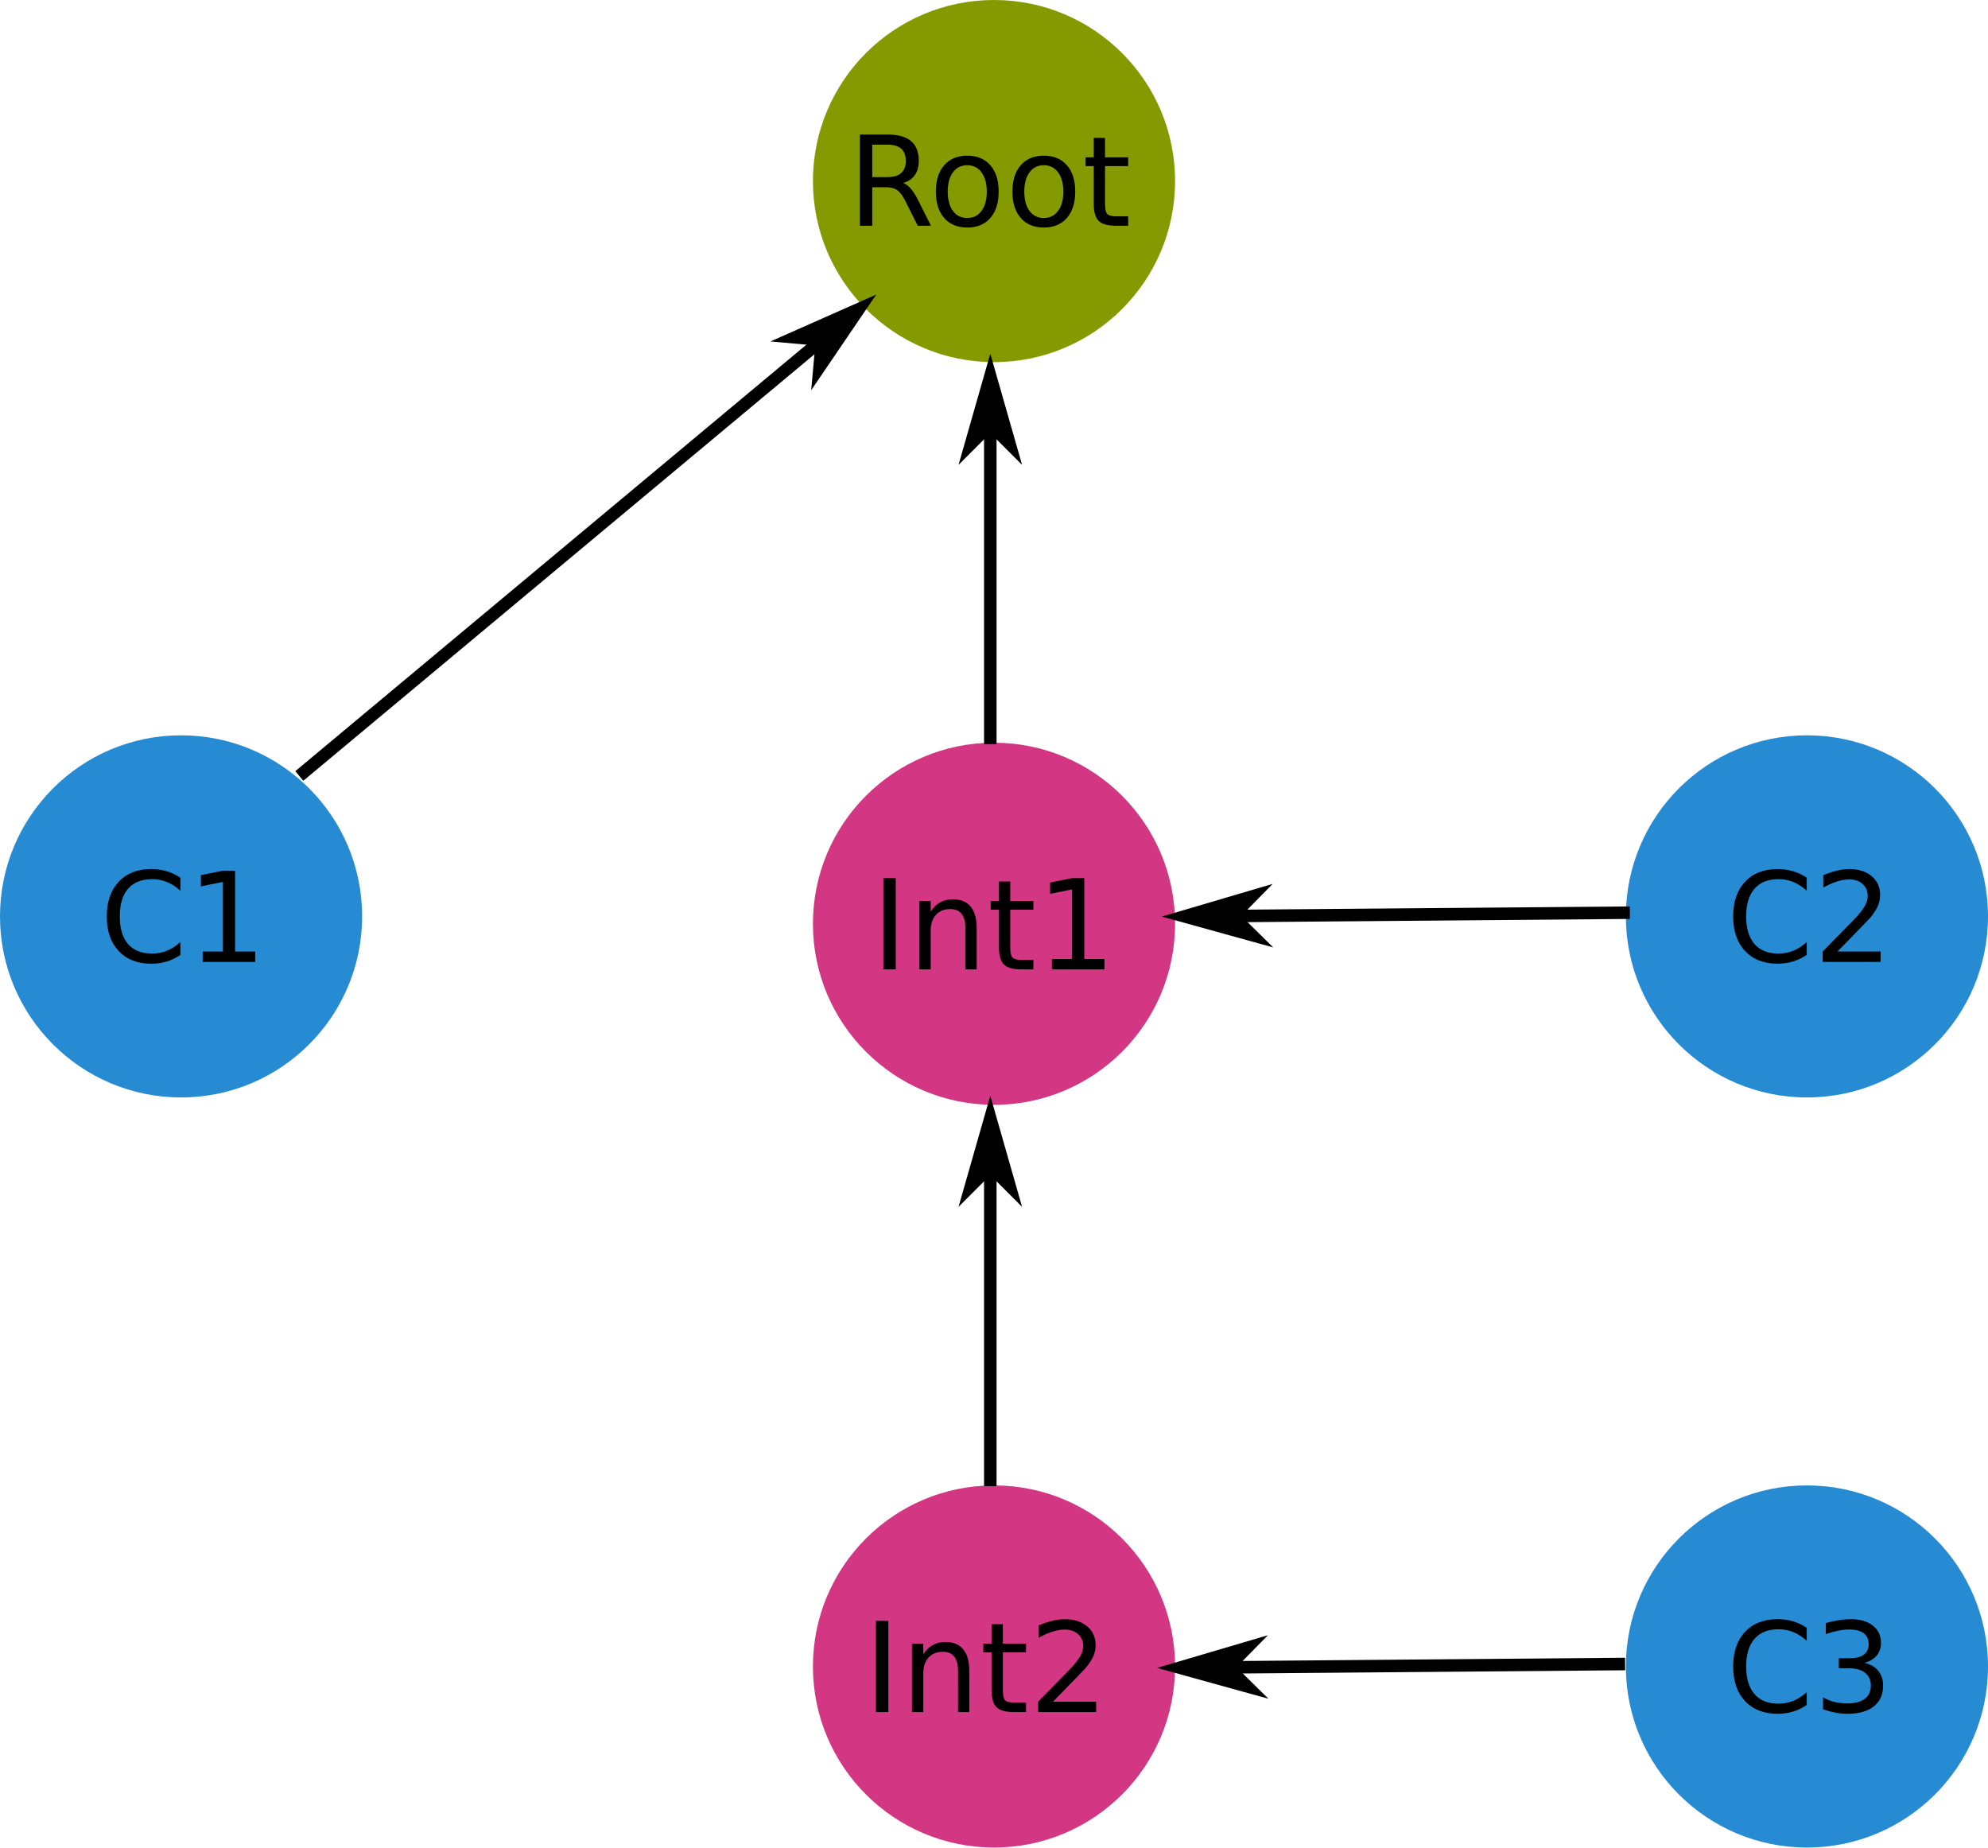
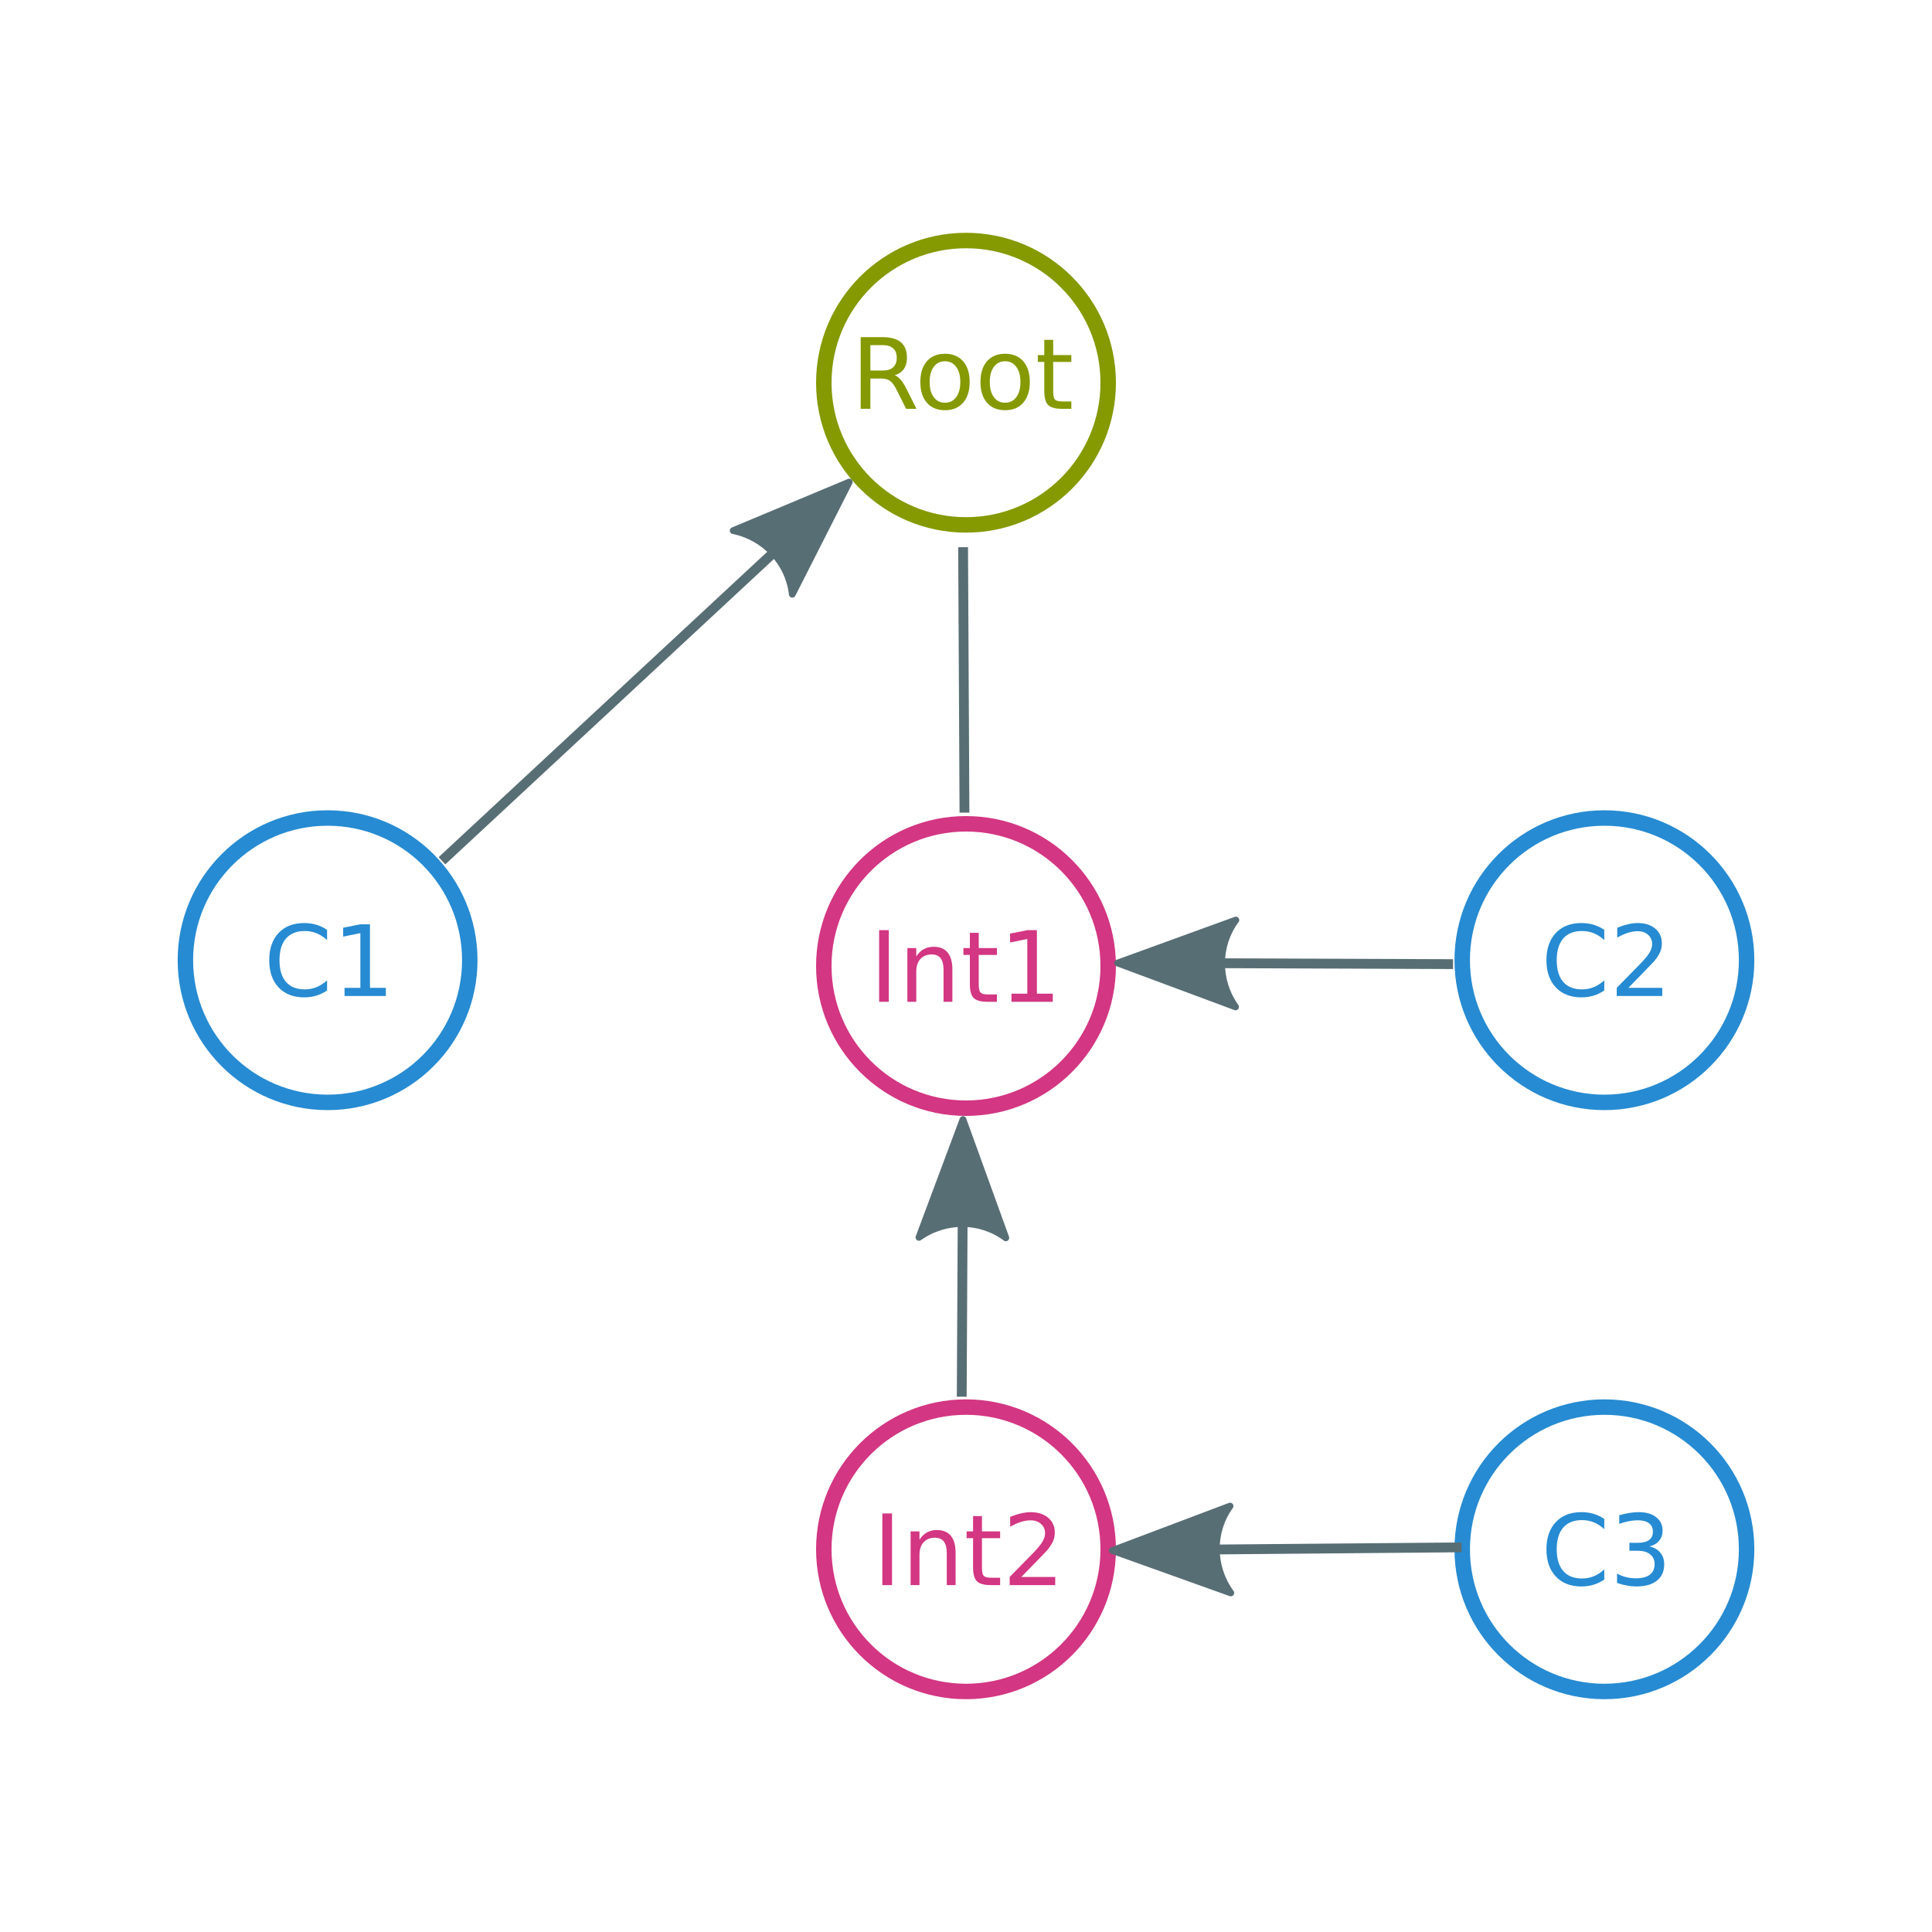
- <svg xmlns="http://www.w3.org/2000/svg" width="346.058" height="321.615" id="svg5720" version="1.1">
+ <svg xmlns="http://www.w3.org/2000/svg" width="500" height="500" id="svg5720" version="1.1">
  <defs id="defs5722">
+     <marker style="overflow:visible" id="marker5111" refX="0" refY="0" orient="auto">
+       <path transform="matrix(-1.1,0,0,-1.1,-1.1,0)" d="M 8.719,4.034 -2.207,0.016 8.719,-4.002 c -1.745,2.372 -1.735,5.617 -6e-7,8.035 z" style="fill:#586e75;fill-opacity:1;fill-rule:evenodd;stroke:#586e75;stroke-width:0.625;stroke-linejoin:round;stroke-opacity:1" id="path5113" />
+     </marker>
+     <marker orient="auto" refY="0" refX="0" id="marker5035" style="overflow:visible">
+       <path id="path5037" style="fill:#586e75;fill-opacity:1;fill-rule:evenodd;stroke:#586e75;stroke-width:0.625;stroke-linejoin:round;stroke-opacity:1" d="M 8.719,4.034 -2.207,0.016 8.719,-4.002 c -1.745,2.372 -1.735,5.617 -6e-7,8.035 z" transform="matrix(-1.1,0,0,-1.1,-1.1,0)" />
+     </marker>
+     <marker style="overflow:visible" id="marker4965" refX="0" refY="0" orient="auto">
+       <path transform="matrix(-1.1,0,0,-1.1,-1.1,0)" d="M 8.719,4.034 -2.207,0.016 8.719,-4.002 c -1.745,2.372 -1.735,5.617 -6e-7,8.035 z" style="fill:#586e75;fill-opacity:1;fill-rule:evenodd;stroke:#586e75;stroke-width:0.625;stroke-linejoin:round;stroke-opacity:1" id="path4967" />
+     </marker>
+     <marker orient="auto" refY="0" refX="0" id="Arrow2Lend" style="overflow:visible">
+       <path id="path4236" style="fill:#586e75;fill-opacity:1;fill-rule:evenodd;stroke:#586e75;stroke-width:0.625;stroke-linejoin:round;stroke-opacity:1" d="M 8.719,4.034 -2.207,0.016 8.719,-4.002 c -1.745,2.372 -1.735,5.617 -6e-7,8.035 z" transform="matrix(-1.1,0,0,-1.1,-1.1,0)" />
+     </marker>
    <marker orient="auto" refY="0" refX="0" id="Arrow1Mend" style="overflow:visible">
-       <path id="path3887" d="M 0,0 5,-5 -12.5,0 5,5 0,0 z" style="fill-rule:evenodd;stroke:#000000;stroke-width:1pt" transform="matrix(-0.4,0,0,-0.4,-4,0)" />
+       <path id="path3887" d="M 0,0 5,-5 -12.5,0 5,5 0,0 Z" style="fill-rule:evenodd;stroke:#000000;stroke-width:1pt" transform="matrix(-0.4,0,0,-0.4,-4,0)" />
    </marker>
    <marker orient="auto" refY="0" refX="0" id="Arrow2Lstart" style="overflow:visible">
      <path id="path3896" style="fill-rule:evenodd;stroke-width:0.625;stroke-linejoin:round" d="M 8.719,4.034 -2.207,0.016 8.719,-4.002 c -1.745,2.372 -1.735,5.617 -6e-7,8.035 z" transform="matrix(1.1,0,0,1.1,1.1,0)" />
    </marker>
    <marker orient="auto" refY="0" refX="0" id="Arrow1Mstart" style="overflow:visible">
-       <path id="path3884" d="M 0,0 5,-5 -12.5,0 5,5 0,0 z" style="fill-rule:evenodd;stroke:#000000;stroke-width:1pt" transform="matrix(0.4,0,0,0.4,4,0)" />
+       <path id="path3884" d="M 0,0 5,-5 -12.5,0 5,5 0,0 Z" style="fill-rule:evenodd;stroke:#000000;stroke-width:1pt" transform="matrix(0.4,0,0,0.4,4,0)" />
    </marker>
    <marker orient="auto" refY="0" refX="0" id="Arrow1Lstart" style="overflow:visible">
-       <path id="path3878" d="M 0,0 5,-5 -12.5,0 5,5 0,0 z" style="fill-rule:evenodd;stroke:#000000;stroke-width:1pt" transform="matrix(0.8,0,0,0.8,10,0)" />
+       <path id="path3878" d="M 0,0 5,-5 -12.5,0 5,5 0,0 Z" style="fill-rule:evenodd;stroke:#000000;stroke-width:1pt" transform="matrix(0.8,0,0,0.8,10,0)" />
    </marker>
    <marker orient="auto" refY="0" refX="0" id="Arrow1Mend-4" style="overflow:visible">
-       <path id="path3887-5" d="M 0,0 5,-5 -12.5,0 5,5 0,0 z" style="fill-rule:evenodd;stroke:#000000;stroke-width:1pt" transform="matrix(-0.4,0,0,-0.4,-4,0)" />
+       <path id="path3887-5" d="M 0,0 5,-5 -12.5,0 5,5 0,0 Z" style="fill-rule:evenodd;stroke:#000000;stroke-width:1pt" transform="matrix(-0.4,0,0,-0.4,-4,0)" />
    </marker>
  </defs>
-   <g id="layer1" transform="translate(-181.887,-71.16033)">
-     <path transform="matrix(0.5446097,0,0,0.5446097,-60.61069,140.4683)" style="fill:#268bd2;fill-opacity:1;stroke:none" id="path5732-3-5" d="m 561.015,165.647 c 0,31.962 -25.911,57.873 -57.873,57.873 -31.962,0 -57.873,-25.911 -57.873,-57.873 0,-31.962 25.911,-57.873 57.873,-57.873 31.962,0 57.873,25.911 57.873,57.873 z" />
-     <g id="g3788" transform="matrix(0.5446097,0,0,0.5446097,82.82957,32.40572)">
-       <path transform="translate(-3.543277,-36.61361)" d="m 561.015,165.647 c 0,31.962 -25.911,57.873 -57.873,57.873 -31.962,0 -57.873,-25.911 -57.873,-57.873 0,-31.962 25.911,-57.873 57.873,-57.873 31.962,0 57.873,25.911 57.873,57.873 z" id="path5732" style="fill:#859900;fill-opacity:1;stroke:none" />
-       <text id="text5788" y="143.33" x="452.811" style="font-size:40px;font-style:normal;font-weight:normal;line-height:125%;letter-spacing:0px;word-spacing:0px;fill:#000000;fill-opacity:1;stroke:none;font-family:Bitstream Vera Sans" xml:space="preserve">
-         <tspan y="143.33" x="452.811" id="tspan5790">Root</tspan>
-       </text>
-     </g>
-     <g id="g3793" transform="matrix(0.5446097,0,0,0.5446097,82.82957,33.69219)">
-       <path d="m 561.015,165.647 c 0,31.962 -25.911,57.873 -57.873,57.873 -31.962,0 -57.873,-25.911 -57.873,-57.873 0,-31.962 25.911,-57.873 57.873,-57.873 31.962,0 57.873,25.911 57.873,57.873 z" id="path5732-3" style="fill:#d33682;fill-opacity:1;stroke:none" transform="translate(-3.543277,198.4221)" />
-       <text id="text5792" y="378.649" x="460.311" style="font-size:40px;font-style:normal;font-weight:normal;line-height:125%;letter-spacing:0px;word-spacing:0px;fill:#000000;fill-opacity:1;stroke:none;font-family:Bitstream Vera Sans" xml:space="preserve">
-         <tspan y="378.649" x="460.311" id="tspan5794">Int1</tspan>
-       </text>
-     </g>
-     <text xml:space="preserve" style="font-size:21.784px;font-style:normal;font-weight:normal;line-height:125%;letter-spacing:0px;word-spacing:0px;fill:#000000;fill-opacity:1;stroke:none;font-family:Bitstream Vera Sans" x="199.253" y="238.611" id="text5800">
-       <tspan x="199.253" y="238.611" id="tspan5804">C1</tspan>
-     </text>
-     <g id="g3862" transform="matrix(0.5446097,0,0,0.5446097,82.82957,32.40572)">
-       <path d="m 561.015,165.647 c 0,31.962 -25.911,57.873 -57.873,57.873 -31.962,0 -57.873,-25.911 -57.873,-57.873 0,-31.962 25.911,-57.873 57.873,-57.873 31.962,0 57.873,25.911 57.873,57.873 z" id="path5732-3-7" style="fill:#268bd2;fill-opacity:1;stroke:none" transform="translate(256.2953,198.4221)" />
-       <text id="text5808" y="378.63" x="733.607" style="font-size:40px;font-style:normal;font-weight:normal;line-height:125%;letter-spacing:0px;word-spacing:0px;fill:#000000;fill-opacity:1;stroke:none;font-family:Bitstream Vera Sans" xml:space="preserve">
-         <tspan y="378.63" x="733.607" id="tspan5810">C2</tspan>
-       </text>
-     </g>
-     <g id="g3798" transform="matrix(0.5446097,0,0,0.5446097,82.82957,32.40572)">
-       <path d="m 561.015,165.647 c 0,31.962 -25.911,57.873 -57.873,57.873 -31.962,0 -57.873,-25.911 -57.873,-57.873 0,-31.962 25.911,-57.873 57.873,-57.873 31.962,0 57.873,25.911 57.873,57.873 z" id="path5732-3-2" style="fill:#d33682;fill-opacity:1;stroke:none" transform="translate(-3.543277,438.1822)" />
-       <text id="text5792-3" y="618.409" x="457.949" style="font-size:40px;font-style:normal;font-weight:normal;line-height:125%;letter-spacing:0px;word-spacing:0px;fill:#000000;fill-opacity:1;stroke:none;font-family:Bitstream Vera Sans" xml:space="preserve">
-         <tspan y="618.409" x="457.949" id="tspan5794-6">Int2</tspan>
-         <tspan id="tspan3786" y="668.409" x="457.949" />
-       </text>
-     </g>
-     <g id="g3867" transform="matrix(0.5446097,0,0,0.5446097,85.40248,31.7625)">
-       <path d="m 561.015,165.647 c 0,31.962 -25.911,57.873 -57.873,57.873 -31.962,0 -57.873,-25.911 -57.873,-57.873 0,-31.962 25.911,-57.873 57.873,-57.873 31.962,0 57.873,25.911 57.873,57.873 z" id="path5732-3-7-1" style="fill:#268bd2;fill-opacity:1;stroke:none" transform="translate(251.5709,439.3633)" />
-       <text id="text5808-7" y="619.571" x="728.883" style="font-size:40px;font-style:normal;font-weight:normal;line-height:125%;letter-spacing:0px;word-spacing:0px;fill:#000000;fill-opacity:1;stroke:none;font-family:Bitstream Vera Sans" xml:space="preserve">
-         <tspan id="tspan3828" y="619.571" x="728.883">C3</tspan>
-       </text>
-     </g>
+   <g id="layer1" transform="translate(-181.887,107.2247)" style="display:inline">
    <g id="g3840">
-       <flowRoot style="font-size:40px;font-style:normal;font-weight:normal;line-height:125%;letter-spacing:0px;word-spacing:0px;fill:#000000;fill-opacity:1;stroke:none;font-family:Sans" id="flowRoot3832" xml:space="preserve">
+       <flowRoot style="font-style:normal;font-weight:normal;font-size:40px;line-height:125%;font-family:Sans;letter-spacing:0px;word-spacing:0px;fill:#000000;fill-opacity:1;stroke:none" id="flowRoot3832" xml:space="preserve">
        <flowRegion id="flowRegion3834">
          <rect y="516.429" x="631.88" height="178.344" width="226.768" id="rect3836" />
        </flowRegion>
        <flowPara id="flowPara3838" />
      </flowRoot>
    </g>
-     <flowRoot xml:space="preserve" id="flowRoot3846" style="font-size:40px;font-style:normal;font-weight:normal;line-height:125%;letter-spacing:0px;word-spacing:0px;fill:#000000;fill-opacity:1;stroke:none;font-family:Sans">
+     <flowRoot xml:space="preserve" id="flowRoot3846" style="font-style:normal;font-weight:normal;font-size:40px;line-height:125%;font-family:Sans;letter-spacing:0px;word-spacing:0px;fill:#000000;fill-opacity:1;stroke:none">
      <flowRegion id="flowRegion3848">
        <rect id="rect3850" width="142.911" height="193.698" x="682.667" y="280.212" />
      </flowRegion>
      <flowPara id="flowPara3852" />
    </flowRoot>
-     <path style="fill:none;stroke:#000000;stroke-width:2.178;stroke-linecap:butt;stroke-linejoin:miter;stroke-miterlimit:4;stroke-opacity:1;stroke-dasharray:none;marker-start:none;marker-end:url(#Arrow1Mend)" d="M 233.989,206.239 331.116,125.192" id="path3872" />
-     <path style="fill:none;stroke:#000000;stroke-width:2.178;stroke-linecap:butt;stroke-linejoin:miter;stroke-miterlimit:4;stroke-opacity:1;stroke-dasharray:none;marker-end:url(#Arrow1Mend);display:inline" d="m 354.273,200.698 0,-63.68" id="path5258" />
-     <path style="fill:none;stroke:#000000;stroke-width:2.178;stroke-linecap:butt;stroke-linejoin:miter;stroke-miterlimit:4;stroke-opacity:1;stroke-dasharray:none;marker-end:url(#Arrow1Mend);display:inline" d="m 354.273,329.863 0,-63.68" id="path5258-2-0" />
-     <path style="fill:none;stroke:#000000;stroke-width:2.178;stroke-linecap:butt;stroke-linejoin:miter;stroke-miterlimit:4;stroke-opacity:1;stroke-dasharray:none;marker-end:url(#Arrow1Mend);display:inline" d="m 465.603,230.038 -77.188,0.643" id="path5672" />
-     <path style="fill:none;stroke:#000000;stroke-width:2.178;stroke-linecap:butt;stroke-linejoin:miter;stroke-miterlimit:4;stroke-opacity:1;stroke-dasharray:none;marker-end:url(#Arrow1Mend);display:inline" d="m 464.773,360.827 -77.188,0.643" id="path5672-5" />
+     <circle style="fill:none;fill-opacity:1;stroke:#268bd2;stroke-width:4;stroke-miterlimit:4;stroke-dasharray:none;stroke-opacity:1" id="path5732-3-5" cx="266.666" cy="141.273" r="36.799" />
+     <text xml:space="preserve" style="font-style:normal;font-weight:normal;font-size:25.434px;line-height:125%;font-family:'Bitstream Vera Sans';letter-spacing:0px;word-spacing:0px;fill:#268bd2;fill-opacity:1;stroke:none" x="250.142" y="150.532" id="text5800">
+       <tspan x="250.142" y="150.532" id="tspan5804">C1</tspan>
+     </text>
+     <circle r="36.799" cy="141.273" cx="597.108" style="fill:none;fill-opacity:1;stroke:#268bd2;stroke-width:4;stroke-miterlimit:4;stroke-dasharray:none;stroke-opacity:1" id="path5732-3-7" />
+     <text xml:space="preserve" style="font-style:normal;font-weight:normal;font-size:25.434px;line-height:125%;font-family:'Bitstream Vera Sans';letter-spacing:0px;word-spacing:0px;fill:#268bd2;fill-opacity:1;stroke:none" x="580.684" y="150.532" id="text5808">
+       <tspan id="tspan5810" x="580.684" y="150.532">C2</tspan>
+     </text>
+     <circle r="36.799" cy="293.727" cx="597.108" style="display:inline;fill:none;fill-opacity:1;stroke:#268bd2;stroke-width:4;stroke-miterlimit:4;stroke-dasharray:none;stroke-opacity:1" id="path5732-3-7-1" />
+     <text xml:space="preserve" style="display:inline;font-style:normal;font-weight:normal;font-size:25.434px;line-height:125%;font-family:'Bitstream Vera Sans';letter-spacing:0px;word-spacing:0px;fill:#268bd2;fill-opacity:1;stroke:none" x="580.684" y="302.986" id="text5808-7">
+       <tspan x="580.684" y="302.986" id="tspan3828">C3</tspan>
+     </text>
+   </g>
+   <g id="layer2" style="display:inline">
+     <circle transform="translate(-181.887,107.2247)" r="36.799" cy="-8.177" cx="431.887" style="fill:none;fill-opacity:1;stroke:#859900;stroke-width:4;stroke-miterlimit:4;stroke-dasharray:none;stroke-opacity:1" id="path5732" />
+     <text transform="translate(-181.887,107.2247)" xml:space="preserve" style="font-style:normal;font-weight:normal;font-size:25.434px;line-height:125%;font-family:'Bitstream Vera Sans';letter-spacing:0px;word-spacing:0px;fill:#859900;fill-opacity:1;stroke:none;stroke-opacity:1" x="402.137" y="-1.421" id="text5788">
+       <tspan id="tspan5790" x="402.137" y="-1.421">Root</tspan>
+     </text>
+     <path transform="translate(-181.887,107.2247)" style="fill:none;stroke:#586e75;stroke-width:2.543;stroke-linecap:butt;stroke-linejoin:miter;stroke-miterlimit:4;stroke-dasharray:none;stroke-opacity:1;marker-start:none;marker-end:url(#Arrow2Lend)" d="M 296.275,115.534 399.229,19.859" id="path3872" />
+   </g>
+   <g id="layer3" style="display:inline">
+     <circle transform="translate(-181.887,107.2247)" r="36.799" cy="142.775" cx="431.887" style="fill:none;fill-opacity:1;stroke:#d33682;stroke-width:4;stroke-miterlimit:4;stroke-dasharray:none;stroke-opacity:1" id="path5732-3" />
+     <text transform="translate(-181.887,107.2247)" xml:space="preserve" style="font-style:normal;font-weight:normal;font-size:25.434px;line-height:125%;font-family:'Bitstream Vera Sans';letter-spacing:0px;word-spacing:0px;fill:#d33682;fill-opacity:1;stroke:none" x="406.906" y="152.046" id="text5792">
+       <tspan id="tspan5794" x="406.906" y="152.046">Int1</tspan>
+     </text>
+     <path transform="translate(-181.887,107.2247)" style="display:inline;fill:none;stroke:#586e75;stroke-width:2.543;stroke-linecap:butt;stroke-linejoin:miter;stroke-miterlimit:4;stroke-dasharray:none;stroke-opacity:1;marker-end:url(#marker4901)" d="M 431.49,103.084 431.136,34.392" id="path5258" />
+     <path transform="translate(-181.887,107.2247)" style="display:inline;fill:none;stroke:#586e75;stroke-width:2.543;stroke-linecap:butt;stroke-linejoin:miter;stroke-miterlimit:4;stroke-dasharray:none;stroke-opacity:1;marker-end:url(#marker4965)" d="m 557.938,142.29 -83.438,-0.318" id="path5672" />
+   </g>
+   <g id="layer4" style="display:inline">
+     <circle transform="translate(-181.887,107.2247)" r="36.799" cy="293.727" cx="431.887" style="fill:none;fill-opacity:1;stroke:#d33682;stroke-width:4;stroke-miterlimit:4;stroke-dasharray:none;stroke-opacity:1" id="path5732-3-2" />
+     <text transform="translate(-181.887,107.2247)" xml:space="preserve" style="font-style:normal;font-weight:normal;font-size:25.434px;line-height:125%;font-family:'Bitstream Vera Sans';letter-spacing:0px;word-spacing:0px;fill:#d33682;fill-opacity:1;stroke:none" x="407.739" y="302.998" id="text5792-3">
+       <tspan id="tspan5794-6" x="407.739" y="302.998">Int2</tspan>
+       <tspan x="407.739" y="334.791" id="tspan3786" />
+     </text>
+     <path transform="translate(-181.887,107.2247)" style="display:inline;fill:none;stroke:#586e75;stroke-width:2.543;stroke-linecap:butt;stroke-linejoin:miter;stroke-miterlimit:4;stroke-dasharray:none;stroke-opacity:1;marker-end:url(#marker5035)" d="m 430.782,254.245 0.354,-68.365" id="path5258-2-0" />
+     <path transform="translate(-181.887,107.2247)" style="display:inline;fill:none;stroke:#586e75;stroke-width:2.543;stroke-linecap:butt;stroke-linejoin:miter;stroke-miterlimit:4;stroke-dasharray:none;stroke-opacity:1;marker-end:url(#marker5111)" d="m 560.151,293.225 -87.018,0.751" id="path5672-5" />
  </g>
</svg>
